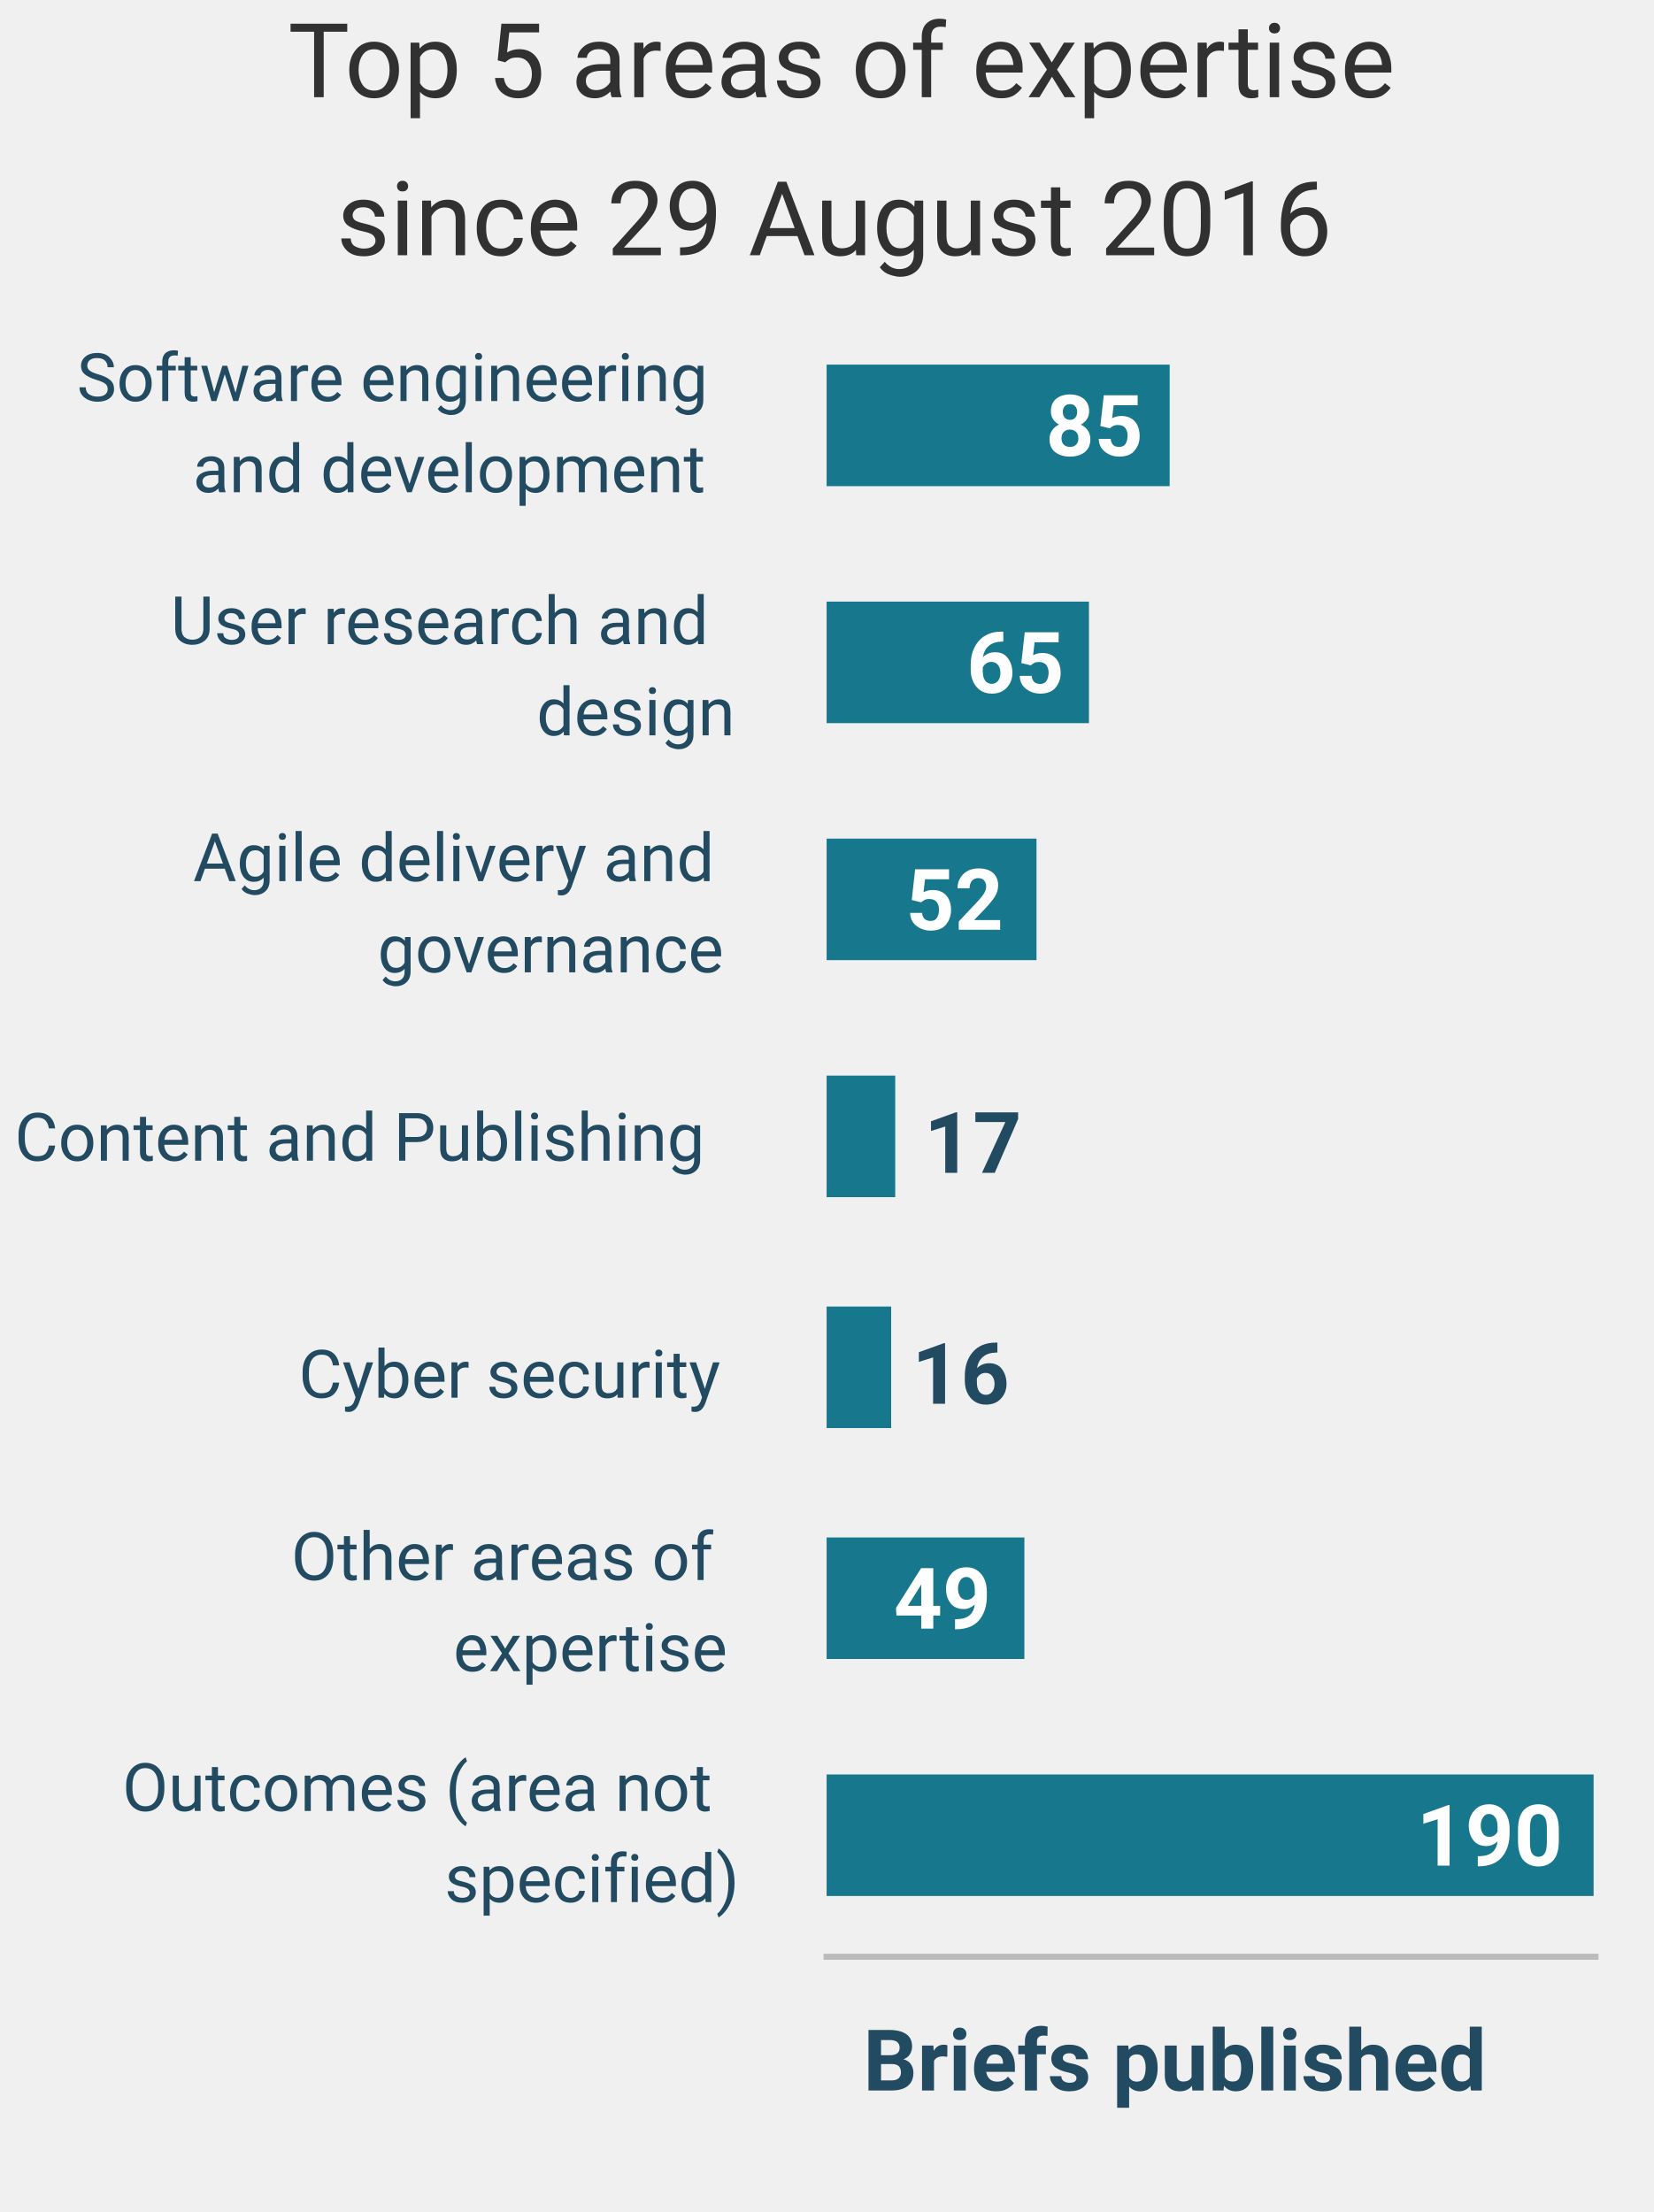
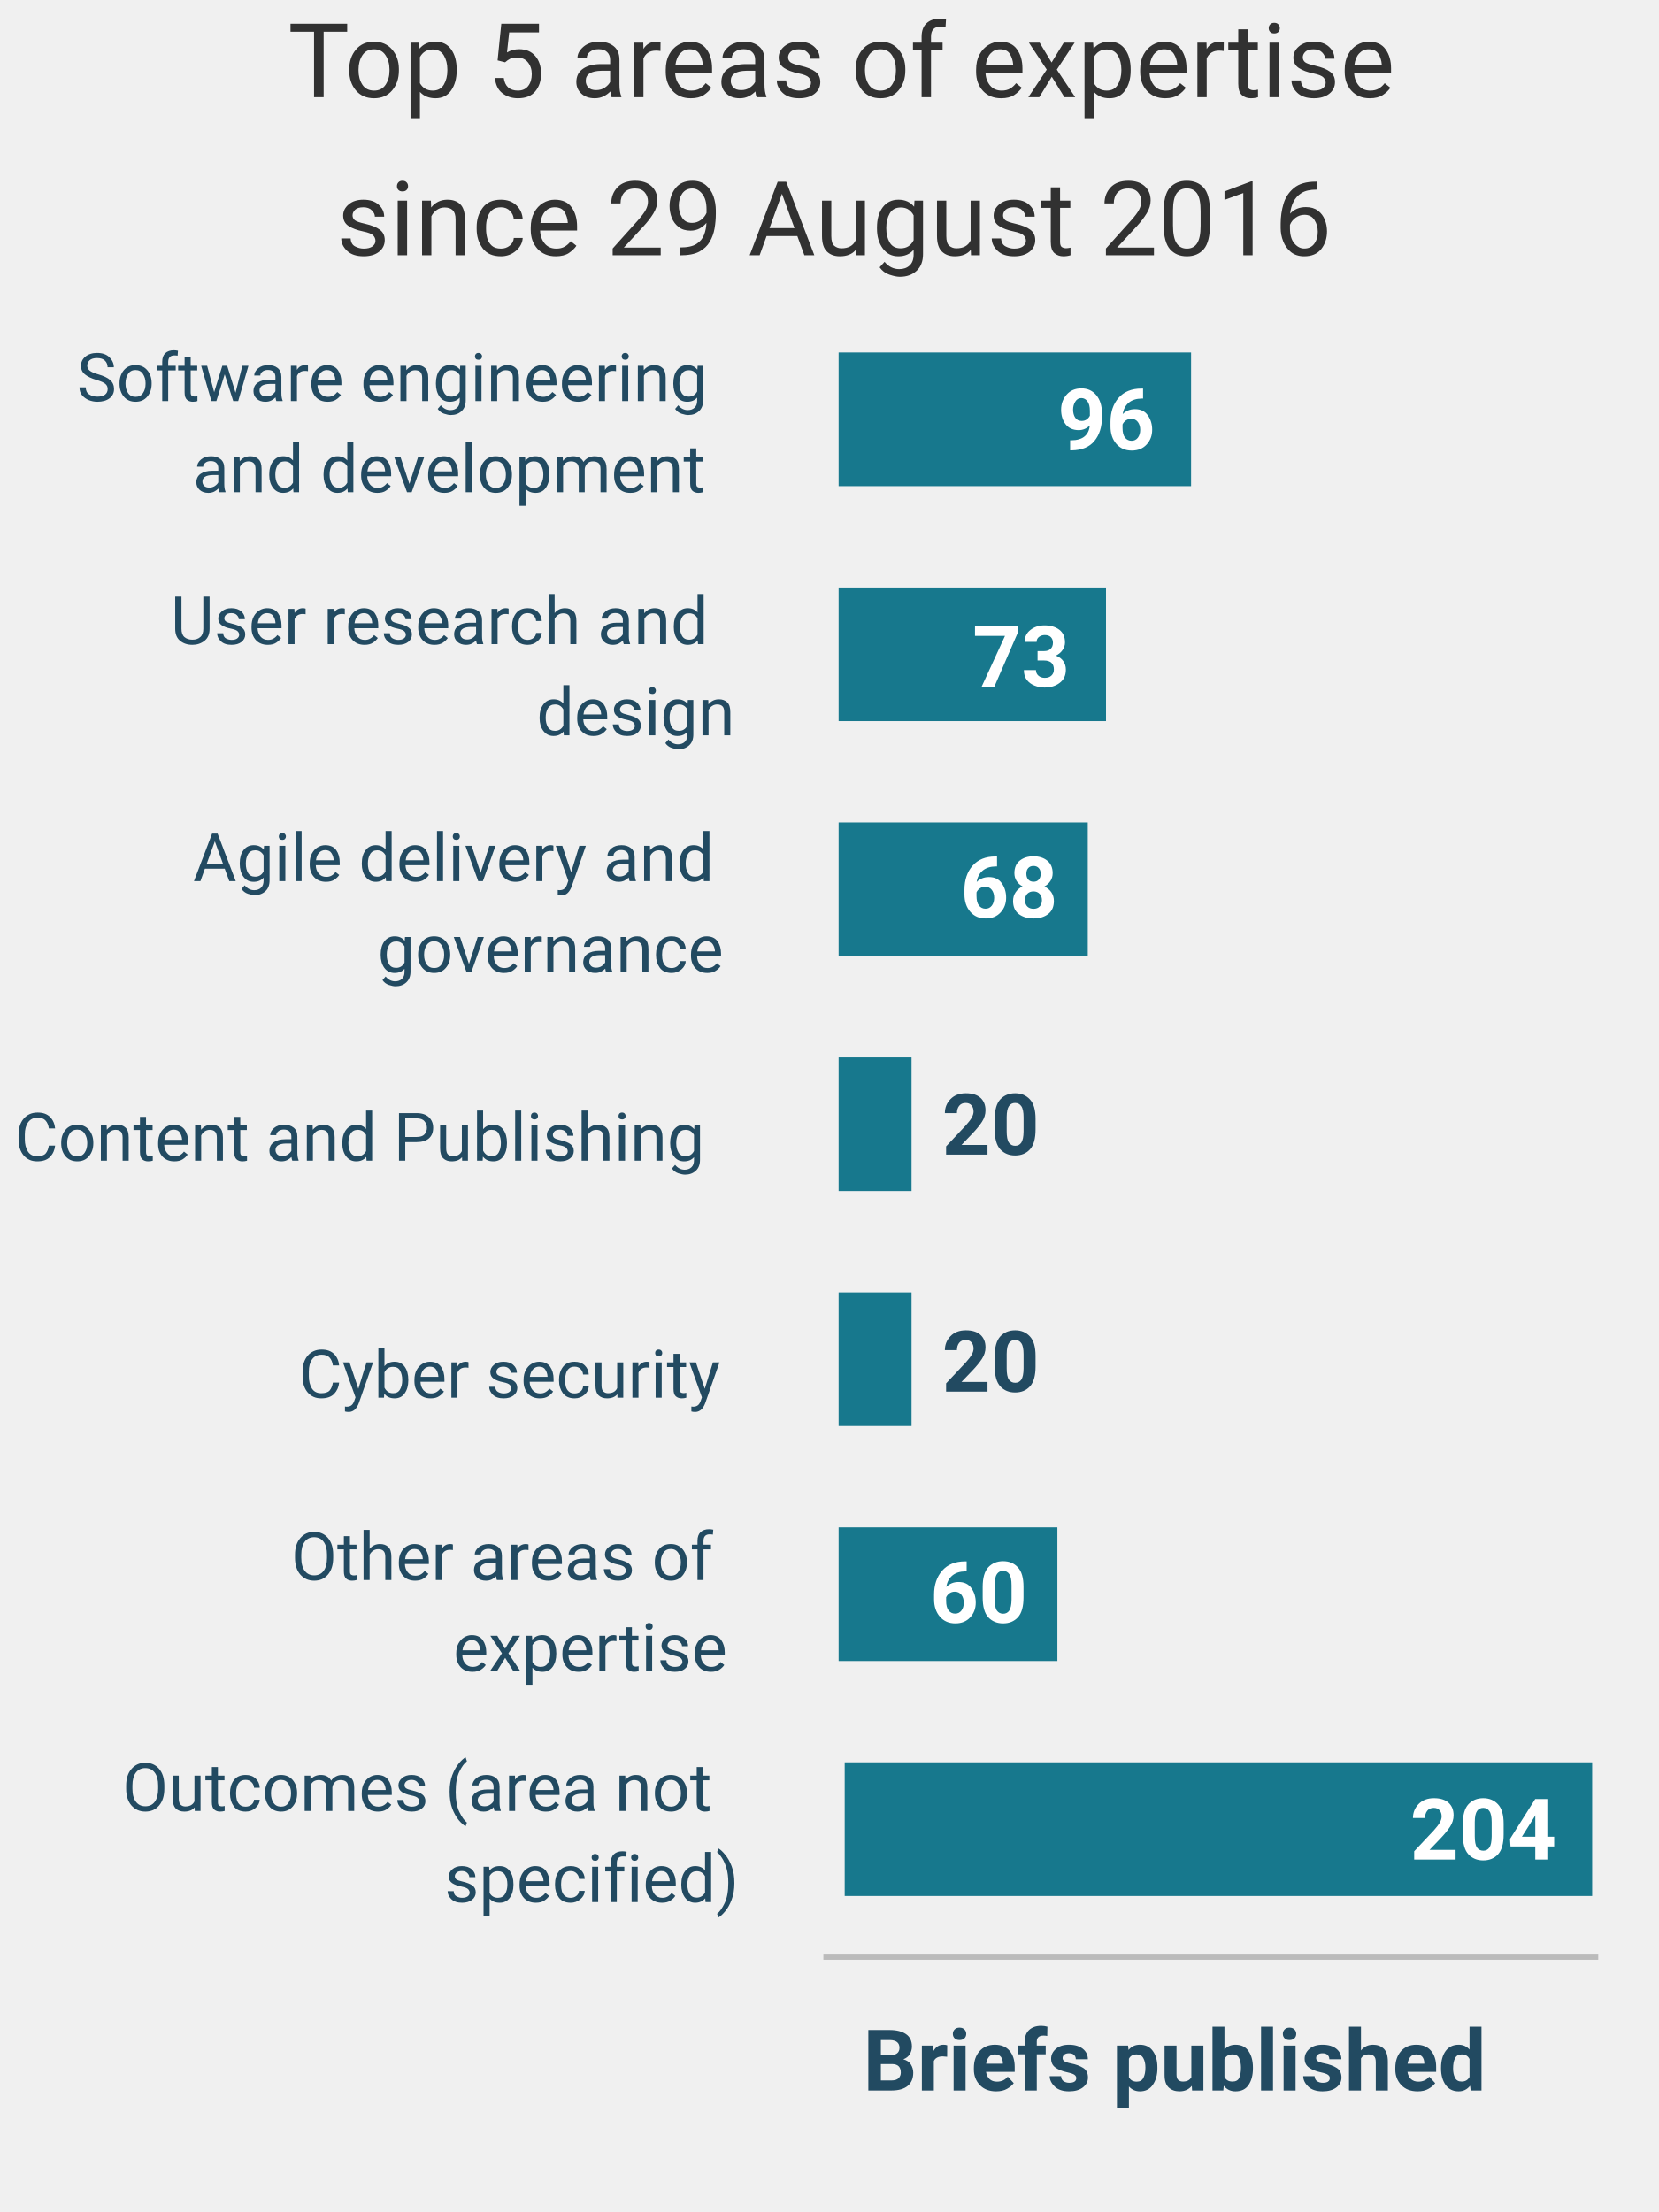
- <svg xmlns="http://www.w3.org/2000/svg" font-family="-apple-system, BlinkMacSystemFont, &quot;Segoe UI&quot;, Roboto, Helvetica, Arial, sans-serif, &quot;Apple Color Emoji&quot;, &quot;Segoe UI Emoji&quot;, &quot;Segoe UI Symbol&quot;" width="272px" height="364px" viewBox="0 0 272 364" version="1.1" style="background: #FFFFFF;">
+ <svg xmlns="http://www.w3.org/2000/svg" font-family="-apple-system, BlinkMacSystemFont, &quot;Segoe UI&quot;, Roboto, Helvetica, Arial, sans-serif, &quot;Apple Color Emoji&quot;, &quot;Segoe UI Emoji&quot;, &quot;Segoe UI Symbol&quot;" width="273px" height="364px" viewBox="0 0 273 364" version="1.1" style="background: #FFFFFF;">
  <defs />
-   <g id="Symbols" stroke="none" stroke-width="1" fill="none" fill-rule="evenodd">
-     <g id="767-types-of-briefs-on-marketplace">
-       <g>
-         <g id="Group-16" transform="translate(136, 60)">
-           <rect id="Rectangle-10-Copy-28" fill="#17788D" x="0" y="0" width="56.44" height="20" />
-           <rect id="Rectangle-10-Copy-29" fill="#17788D" x="0" y="232" width="126.19" height="20" />
-           <rect id="Rectangle-10-Copy-30" fill="#17788D" x="0" y="39" width="43.16" height="20" />
-           <rect id="Rectangle-10-Copy-31" fill="#17788D" x="0" y="78" width="34.53" height="20" />
-           <rect id="Rectangle-10-Copy-32" fill="#17788D" x="0" y="193" width="32.54" height="20" />
-           <rect id="Rectangle-10-Copy-33" fill="#17788D" x="0" y="117" width="11.29" height="20" />
-           <rect id="Rectangle-10-Copy-34" fill="#17788D" x="0" y="155" width="10.62" height="20" />
-           <text id="190" font-size="14" font-weight="bold" fill="#FFFFFF">
-             <tspan x="97.026" y="247">190</tspan>
-           </text>
-           <text id="52" font-size="14" font-weight="bold" fill="#FFFFFF">
-             <tspan x="13.018" y="93">52</tspan>
-           </text>
-           <text id="65" font-size="14" font-weight="bold" fill="#FFFFFF">
-             <tspan x="23.018" y="54">65</tspan>
-           </text>
-           <text id="85" font-size="14" font-weight="bold" fill="#FFFFFF">
-             <tspan x="36.018" y="15">85</tspan>
-           </text>
-           <text id="49" font-size="14" font-weight="bold" fill="#FFFFFF">
-             <tspan x="11.018" y="208">49</tspan>
-           </text>
-           <text id="17" font-size="14" font-weight="bold" fill="#224A61">
-             <tspan x="16.018" y="133">17</tspan>
-           </text>
-           <text id="16" font-size="14" font-weight="bold" fill="#224A61">
-             <tspan x="14.018" y="171">16</tspan>
-           </text>
-         </g>
-         <path d="M135.994,322 L262.501,322" id="Line-Copy" stroke="#BBBBBB" stroke-linecap="square" />
-         <text id="Software-engineering" font-size="11" font-weight="normal" fill="#224A61">
-           <tspan x="12.639" y="66">Software engineering </tspan>
-           <tspan x="31.733" y="81">and development</tspan>
-         </text>
-         <text id="Outcomes-(area-not-s" font-size="11" font-weight="normal" fill="#224A61">
-           <tspan x="20.121" y="298">Outcomes (area not </tspan>
-           <tspan x="73.145" y="313">specified)</tspan>
-         </text>
-         <text id="User-research-and-de" font-size="11" font-weight="normal" fill="#224A61">
-           <tspan x="28.081" y="106">User research and </tspan>
-           <tspan x="88.28" y="121">design</tspan>
-         </text>
-         <text id="Agile-delivery-and-g" font-size="11" font-weight="normal" fill="#224A61">
-           <tspan x="31.76" y="145">Agile delivery and </tspan>
-           <tspan x="62.128" y="160">governance</tspan>
-         </text>
-         <text id="Other-areas-of-exper" font-size="11" font-weight="normal" fill="#224A61">
-           <tspan x="47.906" y="260">Other areas of </tspan>
-           <tspan x="74.579" y="275">expertise</tspan>
-         </text>
-         <text id="Content-and-Publishi" font-size="11" font-weight="normal" fill="#224A61">
-           <tspan x="2.413" y="191">Content and Publishing</tspan>
-         </text>
-         <text id="Cyber-security" font-size="11" font-weight="normal" fill="#224A61">
-           <tspan x="49.152" y="230">Cyber security</tspan>
-         </text>
-         <text id="Top-5-areas-of-exper" font-size="17" font-weight="normal" line-spacing="26" fill="#313131">
-           <tspan x="47.381" y="16">Top 5 areas of expertise </tspan>
-           <tspan x="55.375" y="42">since 29 August 2016</tspan>
-         </text>
-         <text id="Briefs-published" font-size="14" font-weight="bold" fill="#224A61">
-           <tspan x="142" y="344">Briefs published</tspan>
-         </text>
-       </g>
+   <g id="767-Top-5-areas-of-expertise" stroke="none" stroke-width="1" fill="none" fill-rule="evenodd">
+     <path d="M135.994,322 L262.501,322" id="Line-Copy" stroke="#BBBBBB" stroke-linecap="square" />
+     <text id="Software-engineering" font-size="11" font-weight="normal" fill="#224A61">
+       <tspan x="12.639" y="66">Software engineering </tspan>
+       <tspan x="31.733" y="81">and development</tspan>
+     </text>
+     <text id="Outcomes-(area-not-s" font-size="11" font-weight="normal" fill="#224A61">
+       <tspan x="20.121" y="298">Outcomes (area not </tspan>
+       <tspan x="73.145" y="313">specified)</tspan>
+     </text>
+     <text id="User-research-and-de" font-size="11" font-weight="normal" fill="#224A61">
+       <tspan x="28.081" y="106">User research and </tspan>
+       <tspan x="88.28" y="121">design</tspan>
+     </text>
+     <text id="Agile-delivery-and-g" font-size="11" font-weight="normal" fill="#224A61">
+       <tspan x="31.76" y="145">Agile delivery and </tspan>
+       <tspan x="62.128" y="160">governance</tspan>
+     </text>
+     <text id="Other-areas-of-exper" font-size="11" font-weight="normal" fill="#224A61">
+       <tspan x="47.906" y="260">Other areas of </tspan>
+       <tspan x="74.579" y="275">expertise</tspan>
+     </text>
+     <g id="Group" transform="translate(138, 58)" fill="#17788D">
+       <rect id="Rectangle-10-Copy-16" x="0" y="0" width="58" height="22" />
    </g>
+     <g id="Group-7" transform="translate(139, 290)">
+       <rect id="Rectangle-10-Copy-17" fill="#17788D" x="0" y="0" width="123" height="22" />
+       <text id="204" font-size="14" font-weight="bold" fill="#FFFFFF">
+         <tspan x="93.026" y="16">204</tspan>
+       </text>
+     </g>
+     <g id="Group-2" transform="translate(138, 96.66667)" fill="#17788D">
+       <rect id="Rectangle-10-Copy-18" x="0" y="0" width="44" height="22" />
+     </g>
+     <g id="Group-3" transform="translate(138, 135.3333)" fill="#17788D">
+       <rect id="Rectangle-10-Copy-19" x="0" y="0" width="41" height="22" />
+     </g>
+     <g id="Group-6" transform="translate(138, 251.3333)" fill="#17788D">
+       <rect id="Rectangle-10-Copy-20" x="0" y="0" width="36" height="22" />
+     </g>
+     <g id="Group-4" transform="translate(138, 174)" fill="#17788D">
+       <rect id="Rectangle-10-Copy-21" x="0" y="0" width="12" height="22" />
+     </g>
+     <g id="Group-5" transform="translate(138, 212.6667)" fill="#17788D">
+       <rect id="Rectangle-10-Copy-22" x="0" y="0" width="12" height="22" />
+     </g>
+     <text id="Content-and-Publishi" font-size="11" font-weight="normal" fill="#224A61">
+       <tspan x="2.413" y="191">Content and Publishing</tspan>
+     </text>
+     <text id="Cyber-security" font-size="11" font-weight="normal" fill="#224A61">
+       <tspan x="49.152" y="230">Cyber security</tspan>
+     </text>
+     <text id="Top-5-areas-of-exper" font-size="17" font-weight="normal" line-spacing="26" fill="#313131">
+       <tspan x="47.381" y="16">Top 5 areas of expertise </tspan>
+       <tspan x="55.375" y="42">since 29 August 2016</tspan>
+     </text>
+     <text id="Briefs-published" font-size="14" font-weight="bold" fill="#224A61">
+       <tspan x="142" y="344">Briefs published</tspan>
+     </text>
+     <text id="96" font-size="14" font-weight="bold" fill="#FFFFFF">
+       <tspan x="174.018" y="74">96</tspan>
+     </text>
+     <text id="73" font-size="14" font-weight="bold" fill="#FFFFFF">
+       <tspan x="160.018" y="113">73</tspan>
+     </text>
+     <text id="68" font-size="14" font-weight="bold" fill="#FFFFFF">
+       <tspan x="158.018" y="151">68</tspan>
+     </text>
+     <text id="60" font-size="14" font-weight="bold" fill="#FFFFFF">
+       <tspan x="153.018" y="267">60</tspan>
+     </text>
+     <text id="20" font-size="14" font-weight="bold" fill="#224A61">
+       <tspan x="155" y="229">20</tspan>
+     </text>
+     <text id="20-copy" font-size="14" font-weight="bold" fill="#224A61">
+       <tspan x="155" y="190">20</tspan>
+     </text>
  </g>
</svg>
